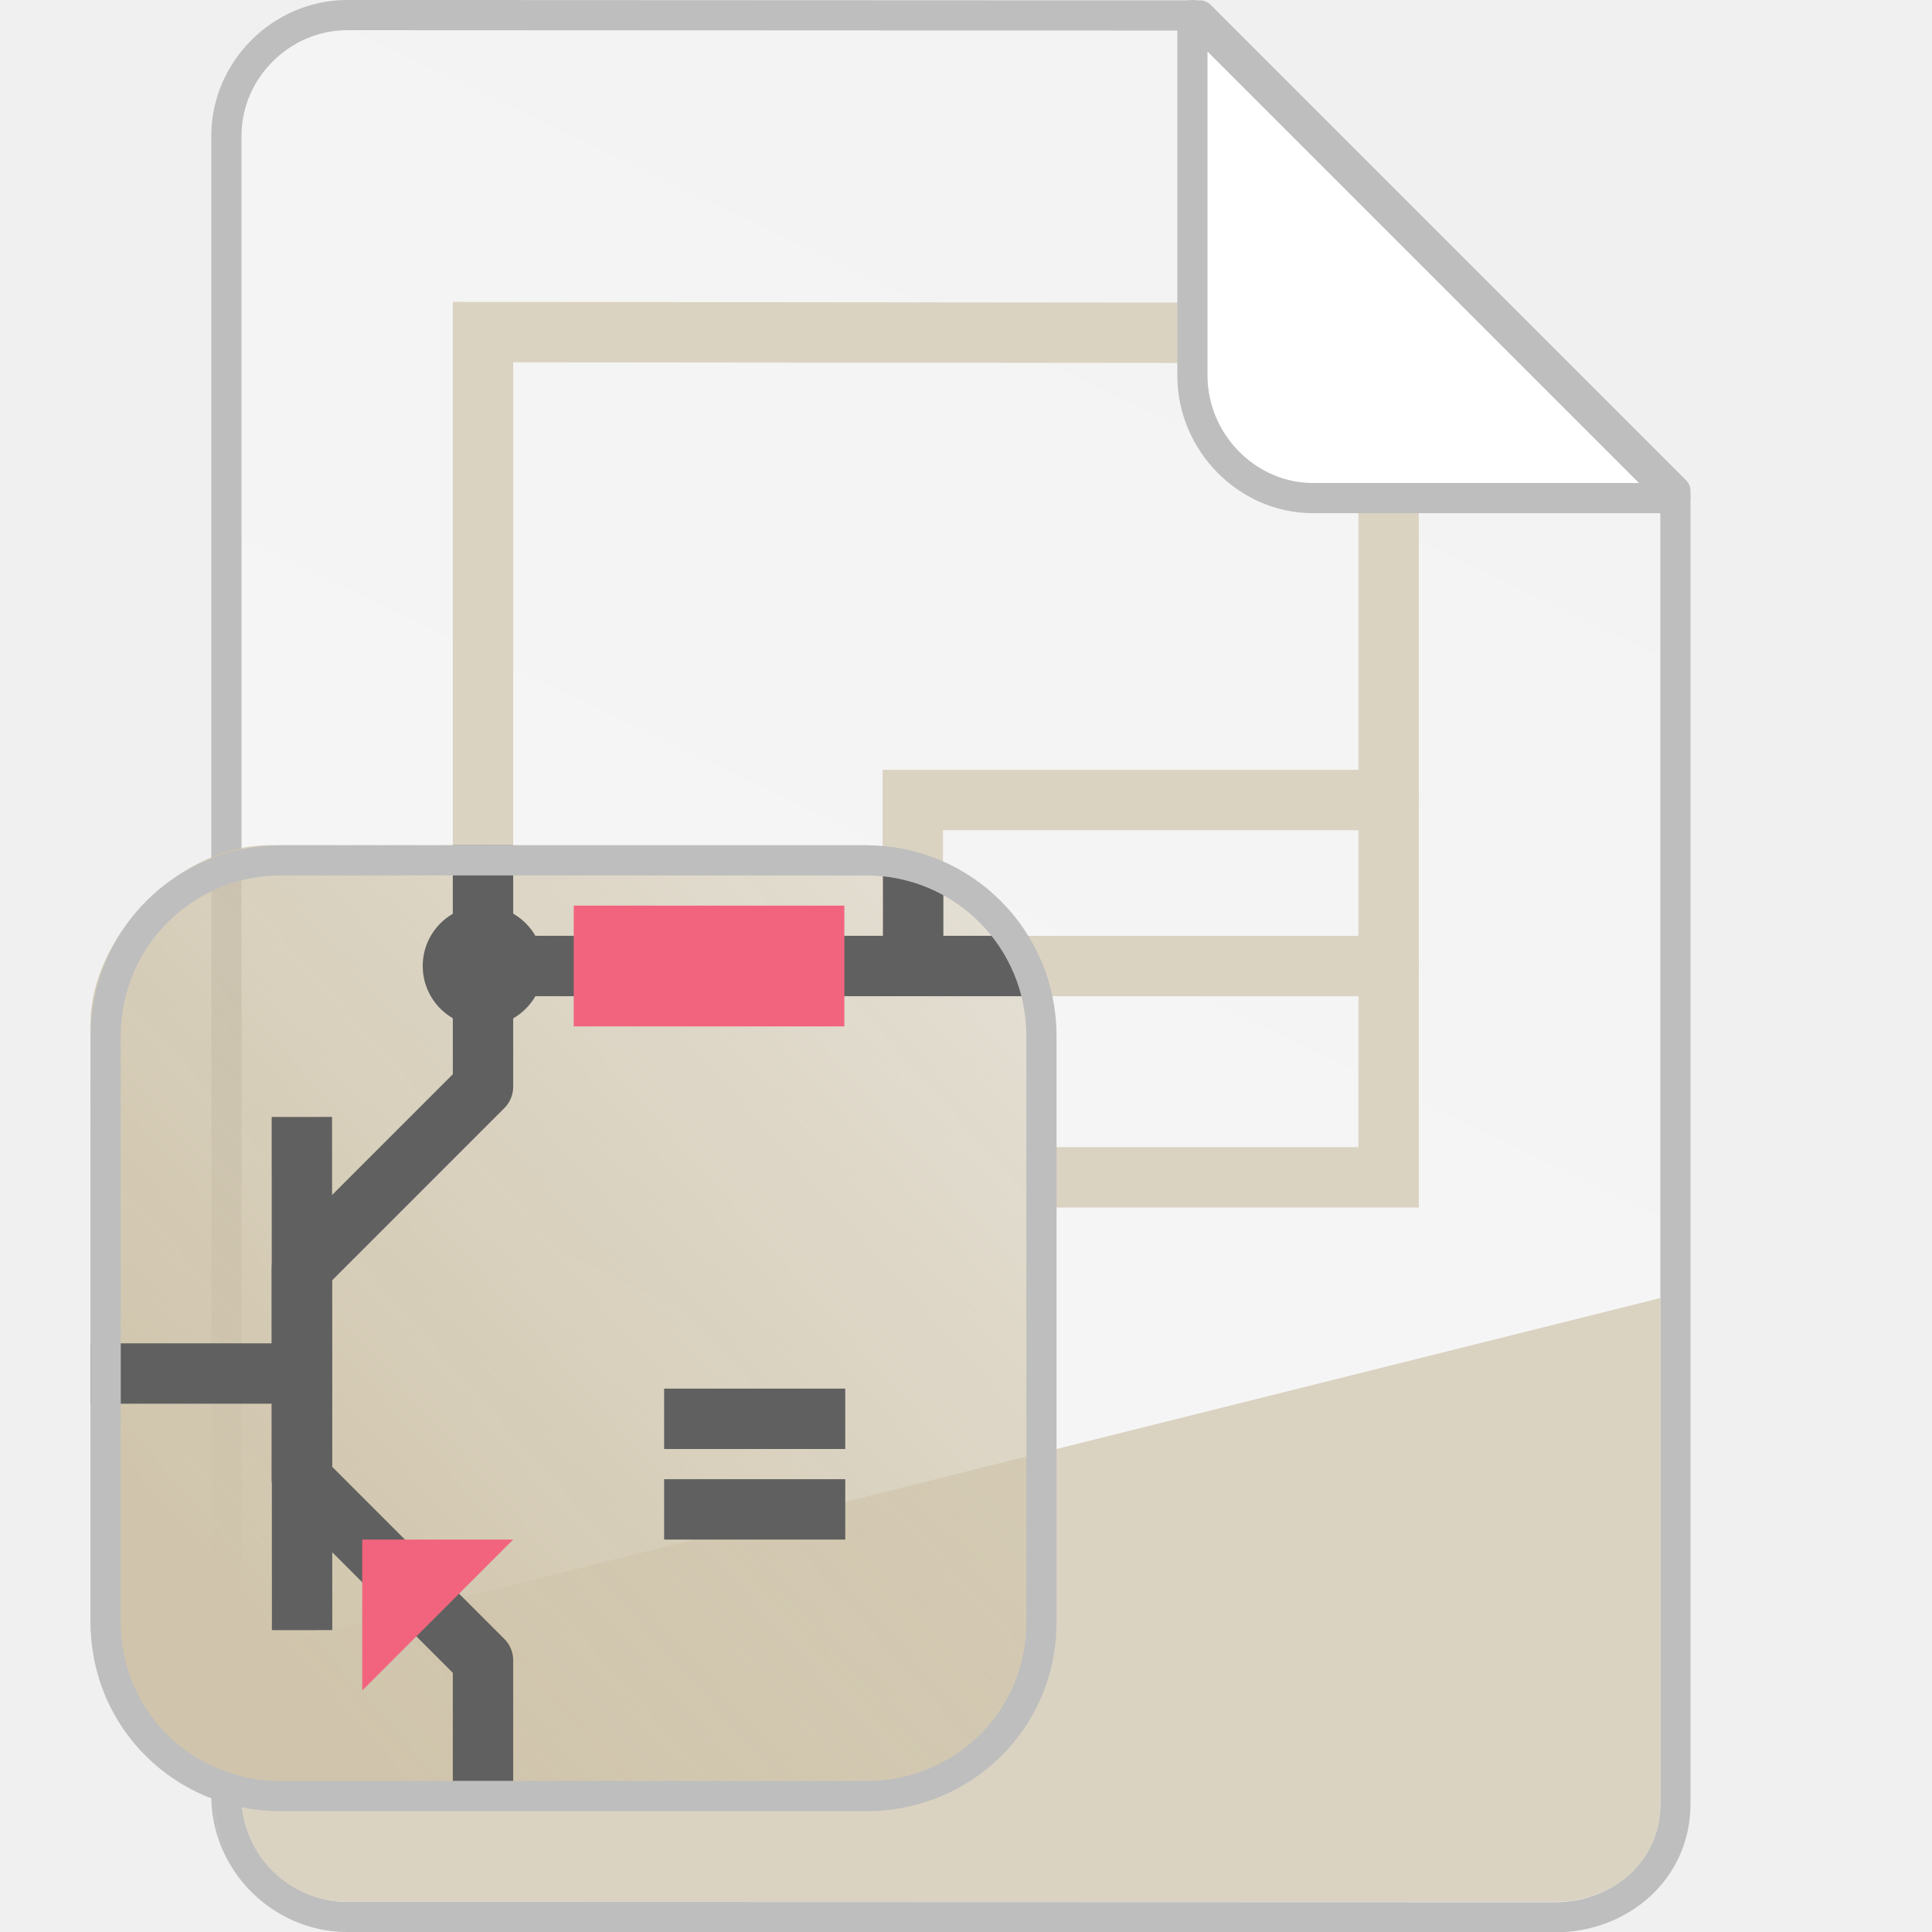
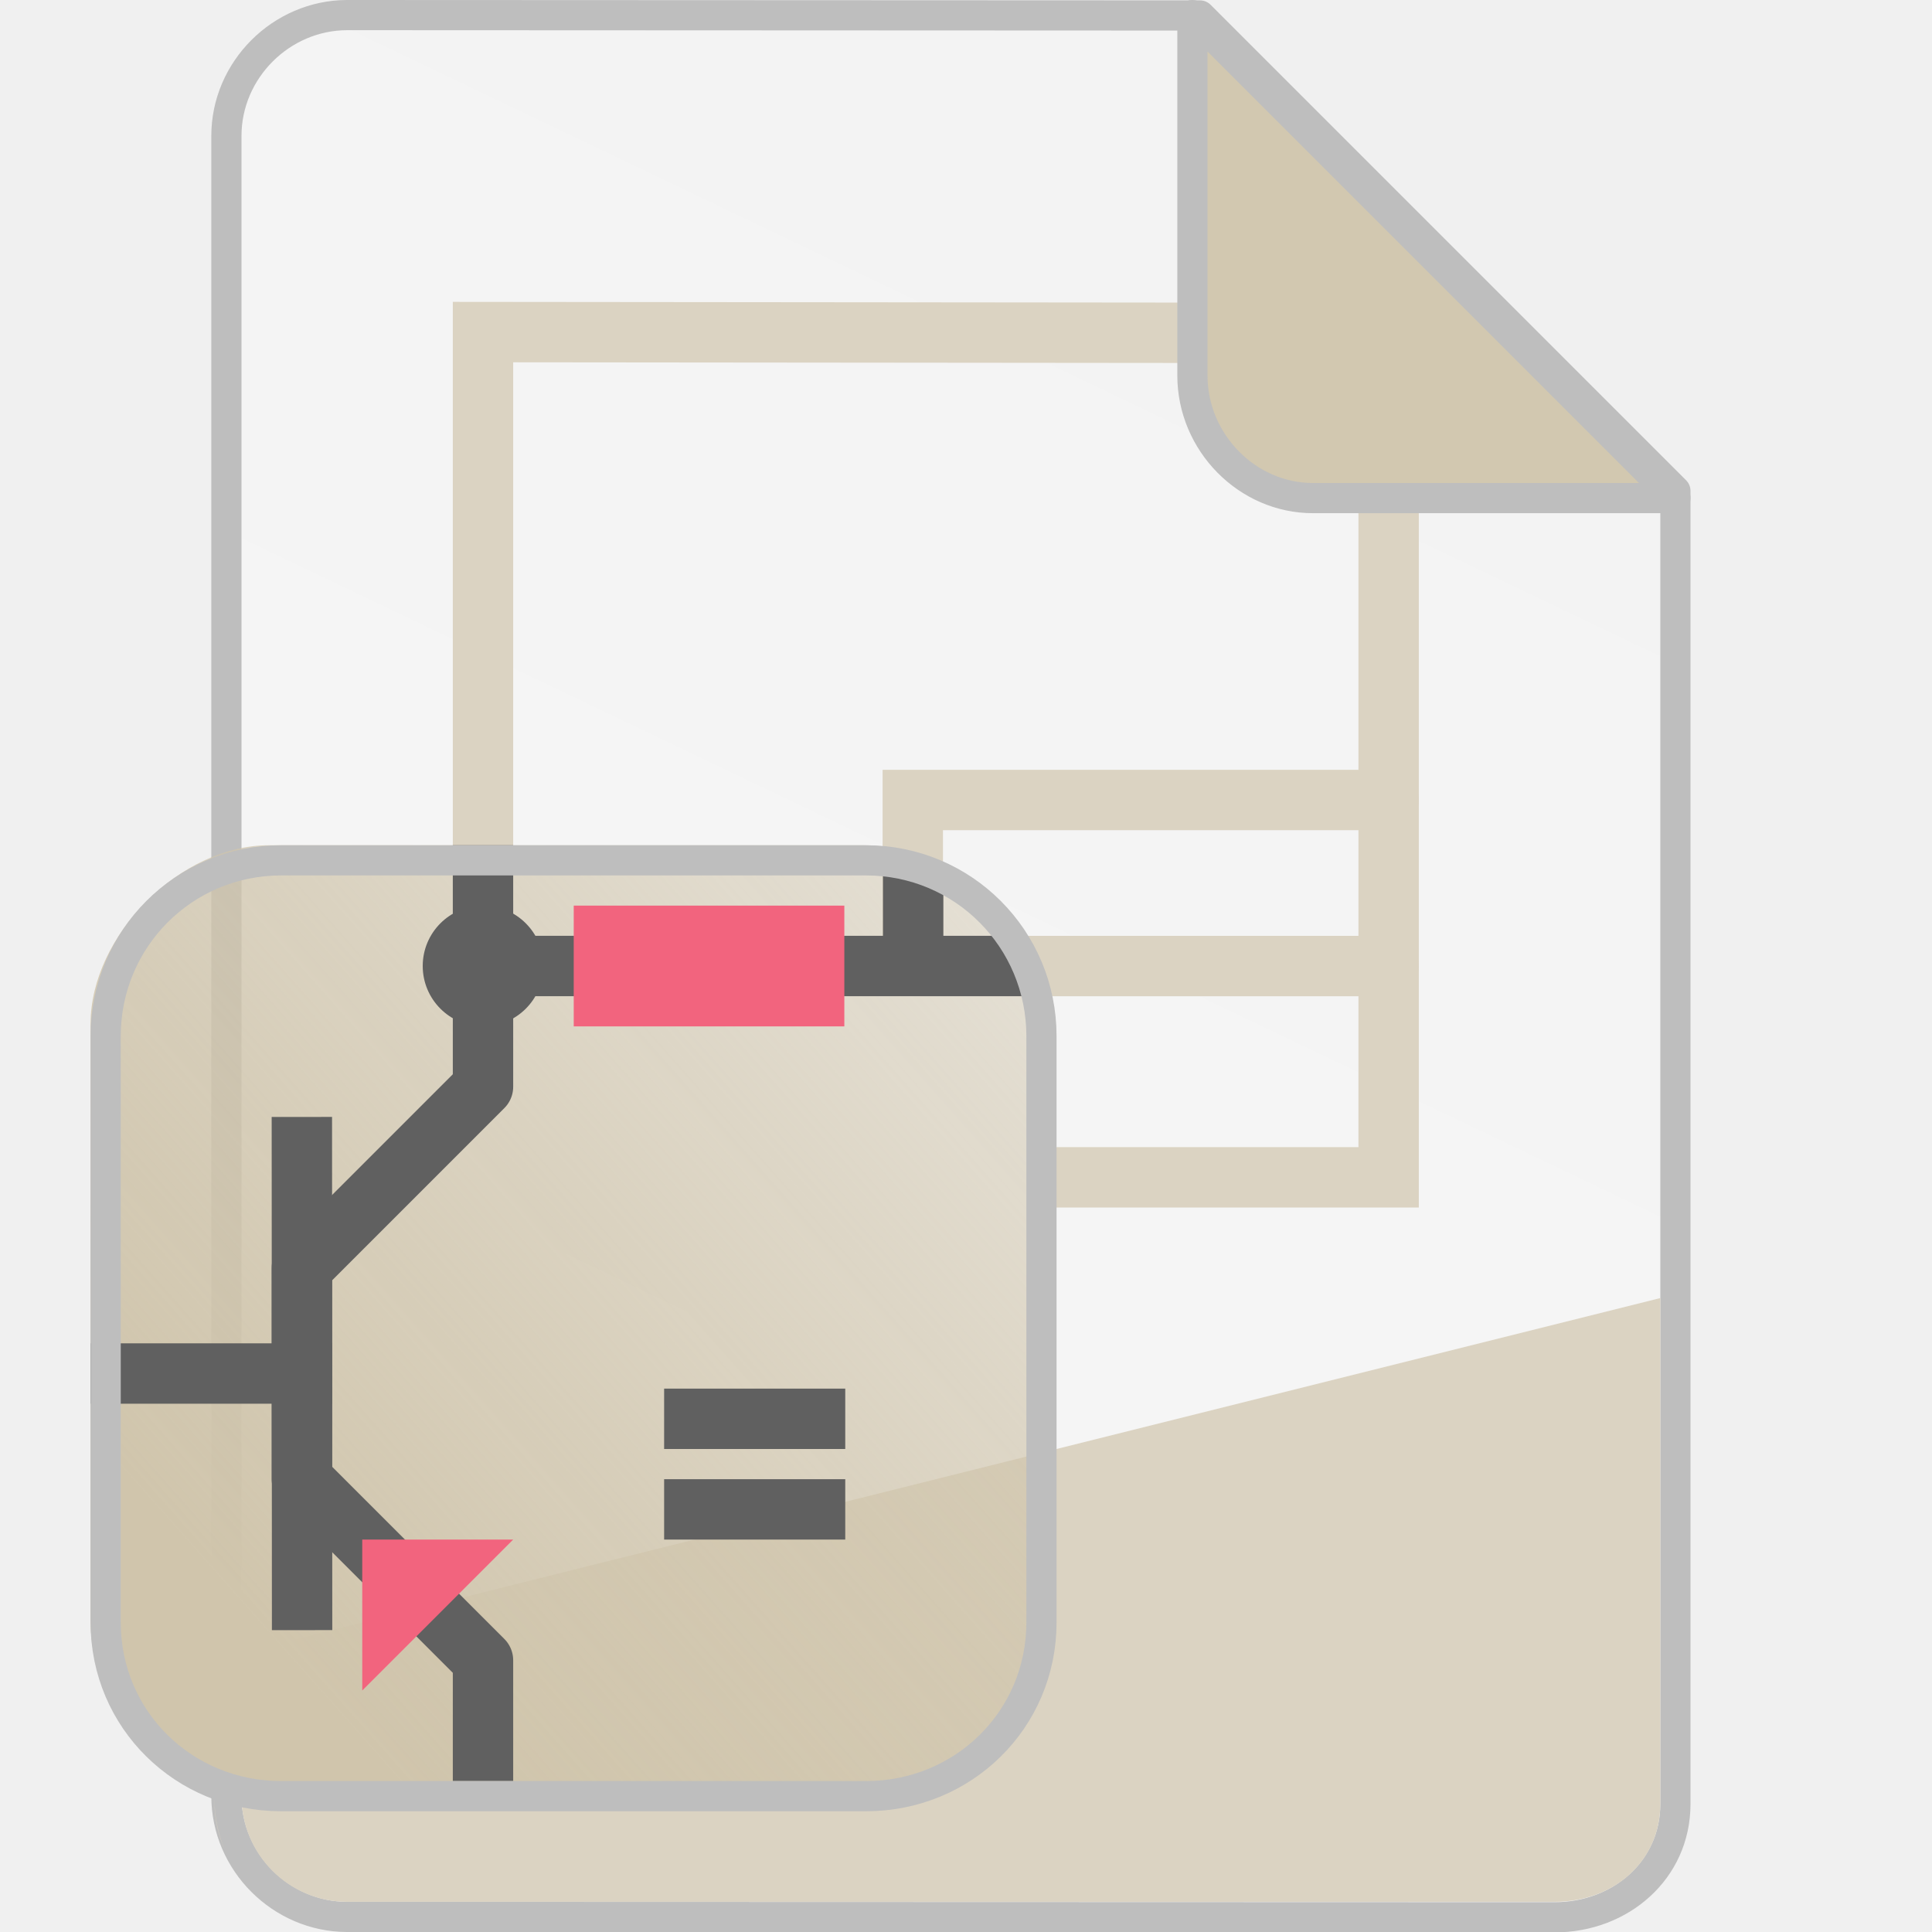
<svg xmlns="http://www.w3.org/2000/svg" xmlns:xlink="http://www.w3.org/1999/xlink" id="Слой_1" data-name="Слой 1" viewBox="0 0 64 64" version="1.1" width="64" height="64">
  <defs id="defs159429">
    <marker style="overflow:visible" id="marker3727" refX="0" refY="0" orient="auto">
      <path transform="matrix(0.2,0,0,0.2,1.48,0.2)" style="fill:#c9ddc9;fill-opacity:1;fill-rule:evenodd;stroke:#c9ddc9;stroke-width:1pt;stroke-opacity:1" d="m -2.5,-1 c 0,2.76 -2.24,5 -5,5 -2.76,0 -5,-2.24 -5,-5 0,-2.76 2.24,-5 5,-5 2.76,0 5,2.24 5,5 z" id="path3725" />
    </marker>
    <style id="style159427">.cls-1{fill:#1a81c4;}</style>
    <linearGradient xlink:href="#radialGradient1350" id="linearGradient5941" gradientUnits="userSpaceOnUse" gradientTransform="matrix(3.72454,0,0,3.72454,365.2063,282.4442)" x1="-160.867" y1="118.533" x2="-67.733" y2="-76.2" />
    <radialGradient id="radialGradient1350" cx="50.009" cy="23.272" r="28.023" gradientTransform="matrix(0,-0.4596185,0.818261,0,80.07145,-81.23916)" gradientUnits="userSpaceOnUse">
      <stop offset="0" stop-color="#2b4bed" id="stop1346" style="stop-color:#ffffff;stop-opacity:1" />
      <stop offset="1" stop-color="#2b2fb7" id="stop1348" style="stop-color:#f3f3f3;stop-opacity:1" />
    </radialGradient>
    <radialGradient id="radialGradient1350-3" cx="50.009" cy="23.272" r="28.023" gradientTransform="matrix(0,-0.4596185,0.818261,0,80.07145,-81.23916)" gradientUnits="userSpaceOnUse">
      <stop offset="0" stop-color="#2b4bed" id="stop1346-6" style="stop-color:#ffffff;stop-opacity:1" />
      <stop offset="1" stop-color="#2b2fb7" id="stop1348-7" style="stop-color:#f3f3f3;stop-opacity:1" />
    </radialGradient>
    <clipPath clipPathUnits="userSpaceOnUse" id="clipPath1720">
      <rect style="fill:none;fill-opacity:1;stroke:#333333;stroke-width:2;stroke-linecap:round;stroke-linejoin:round;stroke-miterlimit:4;stroke-dasharray:none;stroke-opacity:1" id="rect1722" width="16" height="16" x="8" y="5" ry="2.656" />
    </clipPath>
    <clipPath clipPathUnits="userSpaceOnUse" id="clipPath2395">
      <rect style="fill:none;fill-opacity:1;stroke:#333333;stroke-width:2;stroke-linecap:round;stroke-linejoin:round;stroke-miterlimit:4;stroke-dasharray:none;stroke-opacity:1" id="rect2393" width="16" height="16" x="8" y="5" ry="2.656" />
    </clipPath>
    <radialGradient id="radialGradient1350-5" cx="50.009" cy="23.272" r="28.023" gradientTransform="matrix(0,-0.4596185,0.818261,0,80.07145,-81.23916)" gradientUnits="userSpaceOnUse">
      <stop offset="0" stop-color="#2b4bed" id="stop1346-3" style="stop-color:#ffffff;stop-opacity:1" />
      <stop offset="1" stop-color="#2b2fb7" id="stop1348-5" style="stop-color:#f3f3f3;stop-opacity:1" />
    </radialGradient>
    <radialGradient id="radialGradient2461" cx="50.009" cy="23.272" r="28.023" gradientTransform="matrix(0,-0.4596185,0.818261,0,80.07145,-81.23916)" gradientUnits="userSpaceOnUse">
      <stop offset="0" stop-color="#2b4bed" id="stop2457" style="stop-color:#ffffff;stop-opacity:1" />
      <stop offset="1" stop-color="#2b2fb7" id="stop2459" style="stop-color:#f3f3f3;stop-opacity:1" />
    </radialGradient>
    <clipPath clipPathUnits="userSpaceOnUse" id="clipPath1720-0">
      <rect style="fill:none;fill-opacity:1;stroke:#333333;stroke-width:2;stroke-linecap:round;stroke-linejoin:round;stroke-miterlimit:4;stroke-dasharray:none;stroke-opacity:1" id="rect1722-9" width="16" height="16" x="8" y="5" ry="2.656" />
    </clipPath>
    <clipPath clipPathUnits="userSpaceOnUse" id="clipPath2473">
      <rect style="fill:none;fill-opacity:1;stroke:#333333;stroke-width:2;stroke-linecap:round;stroke-linejoin:round;stroke-miterlimit:4;stroke-dasharray:none;stroke-opacity:1" id="rect2471" width="16" height="16" x="8" y="5" ry="2.656" />
    </clipPath>
    <radialGradient id="radialGradient1350-7" cx="50.009" cy="23.272" r="28.023" gradientTransform="matrix(0,-0.4596185,0.818261,0,80.07145,-81.23916)" gradientUnits="userSpaceOnUse">
      <stop offset="0" stop-color="#2b4bed" id="stop1346-36" style="stop-color:#ffffff;stop-opacity:1" />
      <stop offset="1" stop-color="#2b2fb7" id="stop1348-1" style="stop-color:#f3f3f3;stop-opacity:1" />
    </radialGradient>
    <radialGradient id="radialGradient2612" cx="50.009" cy="23.272" r="28.023" gradientTransform="matrix(0,-0.4596185,0.818261,0,80.07145,-81.23916)" gradientUnits="userSpaceOnUse">
      <stop offset="0" stop-color="#2b4bed" id="stop2608" style="stop-color:#ffffff;stop-opacity:1" />
      <stop offset="1" stop-color="#2b2fb7" id="stop2610" style="stop-color:#f3f3f3;stop-opacity:1" />
    </radialGradient>
    <clipPath clipPathUnits="userSpaceOnUse" id="clipPath1720-7">
      <rect style="fill:none;fill-opacity:1;stroke:#333333;stroke-width:2;stroke-linecap:round;stroke-linejoin:round;stroke-miterlimit:4;stroke-dasharray:none;stroke-opacity:1" id="rect1722-8" width="16" height="16" x="8" y="5" ry="2.656" />
    </clipPath>
    <clipPath clipPathUnits="userSpaceOnUse" id="clipPath2624">
      <rect style="fill:none;fill-opacity:1;stroke:#333333;stroke-width:2;stroke-linecap:round;stroke-linejoin:round;stroke-miterlimit:4;stroke-dasharray:none;stroke-opacity:1" id="rect2622" width="16" height="16" x="8" y="5" ry="2.656" />
    </clipPath>
    <radialGradient id="radialGradient1350-36" cx="50.009" cy="23.272" r="28.023" gradientTransform="matrix(0,-0.4596185,0.818261,0,80.07145,-81.23916)" gradientUnits="userSpaceOnUse">
      <stop offset="0" stop-color="#2b4bed" id="stop1346-7" style="stop-color:#ffffff;stop-opacity:1" />
      <stop offset="1" stop-color="#2b2fb7" id="stop1348-53" style="stop-color:#f3f3f3;stop-opacity:1" />
    </radialGradient>
    <linearGradient id="linearGradient5976">
      <stop style="stop-color:#d0c5ac;stop-opacity:1;" offset="0" id="stop5972" />
      <stop style="stop-color:#d0c5ac;stop-opacity:0;" offset="1" id="stop5974" />
    </linearGradient>
    <linearGradient xlink:href="#linearGradient5976" id="linearGradient1260" gradientUnits="userSpaceOnUse" gradientTransform="matrix(3.626218,0,0,3.746458,361.1039,599.6952)" x1="-93.133" y1="-105.833" x2="-42.333" y2="-152.4" />
  </defs>
  <g id="g937" transform="scale(0.25)">
    <path id="path5939" style="fill:url(#linearGradient5941);fill-opacity:1;stroke:#bebebe;stroke-width:4;stroke-linecap:square;stroke-linejoin:round;stroke-miterlimit:4;stroke-dasharray:none;stroke-dashoffset:0;stroke-opacity:1;paint-order:normal" d="m 46,2 113,0.05 63,63 V 239.05 c 0,8.735 -7.265,15.003 -16,15 L 46,254 c -8.735,-0.003 -16,-7.265 -16,-16 V 18 C 30,9.265 37.265,2.011 46,2 Z" />
    <path id="path5956" style="fill:#dbd3c2;fill-opacity:1;stroke:none;stroke-width:0.745;stroke-linecap:square;stroke-linejoin:round;stroke-miterlimit:4;stroke-dasharray:none;stroke-dashoffset:0;stroke-opacity:1;paint-order:normal" d="M 220,172 32,219 v 19 c 0,7.736 6.265,14 14,14 h 160 c 7.735,0 14,-5.264 14,-13 z M 28.424,238.371 v 0.371 c 0,2.267 0.492,4.407 1.346,6.351 -0.858,-2.073 -1.346,-4.339 -1.346,-6.722 z" />
    <path style="fill:none;stroke:#dbd3c2;stroke-width:8;stroke-linecap:square;stroke-miterlimit:4;stroke-dasharray:none;stroke-opacity:1;paint-order:fill markers stroke" d="M 64.001,117.983 64,44.004 184,44.119 V 156 H 140.299" id="path880" />
    <path style="color:#000000;font-style:normal;font-variant:normal;font-weight:normal;font-stretch:normal;font-size:medium;line-height:normal;font-family:sans-serif;font-variant-ligatures:normal;font-variant-position:normal;font-variant-caps:normal;font-variant-numeric:normal;font-variant-alternates:normal;font-variant-east-asian:normal;font-feature-settings:normal;font-variation-settings:normal;text-indent:0;text-align:start;text-decoration:none;text-decoration-line:none;text-decoration-style:solid;text-decoration-color:#000000;letter-spacing:normal;word-spacing:normal;text-transform:none;writing-mode:lr-tb;direction:ltr;text-orientation:mixed;dominant-baseline:auto;baseline-shift:baseline;text-anchor:start;white-space:normal;shape-padding:0;shape-margin:0;inline-size:0;clip-rule:nonzero;display:inline;overflow:visible;visibility:visible;isolation:auto;mix-blend-mode:normal;color-interpolation:sRGB;color-interpolation-filters:linearRGB;solid-color:#000000;solid-opacity:1;vector-effect:none;fill:#000000;fill-opacity:0;fill-rule:nonzero;stroke:none;stroke-width:5.214;stroke-linecap:round;stroke-linejoin:miter;stroke-miterlimit:4;stroke-dasharray:none;stroke-dashoffset:0;stroke-opacity:1;paint-order:fill markers stroke;color-rendering:auto;image-rendering:auto;shape-rendering:auto;text-rendering:auto;enable-background:accumulate;stop-color:#000000" d="m 107.018,43.577 h 59.127 c 1.092,0 1.971,0.879 1.971,1.971 v 27.593 c 0,1.092 -0.879,1.971 -1.971,1.971 h -59.127 c -1.092,0 -1.971,-0.879 -1.971,-1.971 V 45.548 c 0,-1.092 0.879,-1.971 1.971,-1.971 z" id="path6035" />
-     <path id="path5943" style="fill:#ffffff;fill-opacity:1;stroke:#bebebe;stroke-width:4;stroke-linecap:square;stroke-linejoin:round;stroke-miterlimit:4;stroke-dasharray:none;stroke-dashoffset:0;stroke-opacity:1;paint-order:normal" d="m 158,2 v 47.746 c 0,8.874 7.265,16.267 16,16.254 h 48 z" />
+     <path id="path5943" style="fill:#d2c8b0;fill-opacity:1;stroke:#bebebe;stroke-width:4;stroke-linecap:square;stroke-linejoin:round;stroke-miterlimit:4;stroke-dasharray:none;stroke-dashoffset:0;stroke-opacity:1;paint-order:normal" d="m 158,2 v 47.746 c 0,8.874 7.265,16.267 16,16.254 h 48 z" />
    <path style="fill:none;stroke:#dbd3c2;stroke-width:8;stroke-linecap:round;stroke-miterlimit:4;stroke-dasharray:none;stroke-opacity:1;paint-order:fill markers stroke" d="m 184,106.004 h -63.051 v 20" id="path3265" />
    <path style="fill:none;stroke:#dbd3c2;stroke-width:8;stroke-linecap:round;stroke-miterlimit:4;stroke-dasharray:none;stroke-opacity:1;paint-order:fill markers stroke" d="M 184,128.004 H 121.966" id="path1203" />
    <g id="g34146">
      <path style="color:#000000;font-style:normal;font-variant:normal;font-weight:normal;font-stretch:normal;font-size:medium;line-height:normal;font-family:sans-serif;font-variant-ligatures:normal;font-variant-position:normal;font-variant-caps:normal;font-variant-numeric:normal;font-variant-alternates:normal;font-variant-east-asian:normal;font-feature-settings:normal;font-variation-settings:normal;text-indent:0;text-align:start;text-decoration:none;text-decoration-line:none;text-decoration-style:solid;text-decoration-color:#000000;letter-spacing:normal;word-spacing:normal;text-transform:none;writing-mode:lr-tb;direction:ltr;text-orientation:mixed;dominant-baseline:auto;baseline-shift:baseline;text-anchor:start;white-space:normal;shape-padding:0;shape-margin:0;inline-size:0;clip-rule:nonzero;display:inline;overflow:visible;visibility:visible;isolation:auto;mix-blend-mode:normal;color-interpolation:sRGB;color-interpolation-filters:linearRGB;solid-color:#000000;solid-opacity:1;vector-effect:none;fill:url(#linearGradient1260);fill-opacity:1;fill-rule:nonzero;stroke:none;stroke-width:2.014;stroke-linecap:square;stroke-linejoin:round;stroke-miterlimit:4;stroke-dasharray:none;stroke-dashoffset:0;stroke-opacity:1;paint-order:markers stroke fill;color-rendering:auto;image-rendering:auto;shape-rendering:auto;text-rendering:auto;enable-background:accumulate;stop-color:#000000" d="M 35.625,112 H 114.375 c 13.088,0 23.625,10.559 23.625,23.676 V 214.594 C 138,227.711 127.463,238 114.375,238 H 35.625 C 22.537,238 12,227.711 12,214.594 V 135.676 C 12,124 23.848,112 35.625,112 Z" id="path1600" />
      <path style="fill:#dbd3c2;fill-opacity:1;stroke:#606060;stroke-width:8;stroke-linecap:square;stroke-linejoin:round;stroke-miterlimit:4;stroke-dasharray:none;stroke-opacity:1;paint-order:fill markers stroke" d="M 108,188 H 92" id="path1205" />
      <path style="fill:#dbd3c2;fill-opacity:1;stroke:#606060;stroke-width:8;stroke-linecap:square;stroke-linejoin:round;stroke-miterlimit:4;stroke-dasharray:none;stroke-opacity:1;paint-order:fill markers stroke" d="M 108,200 H 92" id="path1207" />
      <path id="path1608" style="color:#000000;font-style:normal;font-variant:normal;font-weight:normal;font-stretch:normal;font-size:medium;line-height:normal;font-family:sans-serif;font-variant-ligatures:normal;font-variant-position:normal;font-variant-caps:normal;font-variant-numeric:normal;font-variant-alternates:normal;font-variant-east-asian:normal;font-feature-settings:normal;font-variation-settings:normal;text-indent:0;text-align:start;text-decoration:none;text-decoration-line:none;text-decoration-style:solid;text-decoration-color:#000000;letter-spacing:normal;word-spacing:normal;text-transform:none;writing-mode:lr-tb;direction:ltr;text-orientation:mixed;dominant-baseline:auto;baseline-shift:baseline;text-anchor:start;white-space:normal;shape-padding:0;shape-margin:0;inline-size:0;clip-rule:nonzero;display:inline;overflow:visible;visibility:visible;isolation:auto;mix-blend-mode:normal;color-interpolation:sRGB;color-interpolation-filters:linearRGB;solid-color:#000000;solid-opacity:1;vector-effect:none;fill:#606060;fill-opacity:1;fill-rule:nonzero;stroke:none;stroke-linecap:square;stroke-linejoin:round;stroke-miterlimit:4;stroke-dasharray:none;stroke-dashoffset:0;stroke-opacity:1;paint-order:fill markers stroke;color-rendering:auto;image-rendering:auto;shape-rendering:auto;text-rendering:auto;enable-background:accumulate;stop-color:#000000" d="M 117,112.43 V 130 h 8 v -14.424 c -2.406,-1.508 -5.106,-2.591 -8,-3.146 z" />
      <path id="path1614" style="color:#000000;font-style:normal;font-variant:normal;font-weight:normal;font-stretch:normal;font-size:medium;line-height:normal;font-family:sans-serif;font-variant-ligatures:normal;font-variant-position:normal;font-variant-caps:normal;font-variant-numeric:normal;font-variant-alternates:normal;font-variant-east-asian:normal;font-feature-settings:normal;font-variation-settings:normal;text-indent:0;text-align:start;text-decoration:none;text-decoration-line:none;text-decoration-style:solid;text-decoration-color:#000000;letter-spacing:normal;word-spacing:normal;text-transform:none;writing-mode:lr-tb;direction:ltr;text-orientation:mixed;dominant-baseline:auto;baseline-shift:baseline;text-anchor:start;white-space:normal;shape-padding:0;shape-margin:0;inline-size:0;clip-rule:nonzero;display:inline;overflow:visible;visibility:visible;isolation:auto;mix-blend-mode:normal;color-interpolation:sRGB;color-interpolation-filters:linearRGB;solid-color:#000000;solid-opacity:1;vector-effect:none;fill:#606060;fill-opacity:1;fill-rule:nonzero;stroke:none;stroke-linecap:square;stroke-linejoin:round;stroke-miterlimit:4;stroke-dasharray:none;stroke-dashoffset:0;stroke-opacity:1;paint-order:fill markers stroke;color-rendering:auto;image-rendering:auto;shape-rendering:auto;text-rendering:auto;enable-background:accumulate;stop-color:#000000" d="m 60.729,124 v 8 h 4 H 135 h 2 c -0.176,-2.835 -0.849,-5.53 -1.936,-8 H 64.729 Z" />
      <path style="fill:#dbd3c2;fill-opacity:1;stroke:#f2647e;stroke-width:16;stroke-linecap:square;stroke-linejoin:round;stroke-miterlimit:4;stroke-dasharray:none;stroke-opacity:1;paint-order:fill markers stroke" d="M 103.879,128 H 84.022" id="path1209" />
      <circle style="fill:#606060;fill-opacity:1;stroke:#bebebe;stroke-width:0;stroke-linecap:square;stroke-linejoin:round;stroke-miterlimit:4;stroke-dasharray:none;stroke-opacity:1;paint-order:fill markers stroke" id="path1587" cx="64.013" cy="128" r="8" />
      <path style="fill:none;fill-opacity:1;stroke:#606060;stroke-width:8;stroke-linecap:square;stroke-linejoin:round;stroke-miterlimit:4;stroke-dasharray:none;stroke-opacity:1;paint-order:fill markers stroke" d="m 64,116 v 28 l -24,24 v 28 l 24,24 v 12" id="path1589" />
      <path style="fill:#f2647e;fill-opacity:1;stroke:#606060;stroke-width:8;stroke-linecap:square;stroke-linejoin:round;stroke-miterlimit:4;stroke-dasharray:none;stroke-opacity:1;paint-order:fill markers stroke" d="m 40,152 0.027,60" id="path1591" />
      <path style="fill:#f2647e;fill-opacity:1;stroke:#606060;stroke-width:8;stroke-linecap:square;stroke-linejoin:round;stroke-miterlimit:4;stroke-dasharray:none;stroke-opacity:1;paint-order:fill markers stroke" d="M 16,182 H 40" id="path1593" />
      <path style="fill:#f2647e;fill-opacity:1;stroke:none;stroke-width:12;stroke-linecap:square;stroke-linejoin:round;stroke-miterlimit:4;stroke-dasharray:none;stroke-opacity:1;paint-order:fill markers stroke" d="M 68,204 H 48 v 20 z" id="path1211" />
      <path style="color:#000000;font-style:normal;font-variant:normal;font-weight:normal;font-stretch:normal;font-size:medium;line-height:normal;font-family:sans-serif;font-variant-ligatures:normal;font-variant-position:normal;font-variant-caps:normal;font-variant-numeric:normal;font-variant-alternates:normal;font-variant-east-asian:normal;font-feature-settings:normal;font-variation-settings:normal;text-indent:0;text-align:start;text-decoration:none;text-decoration-line:none;text-decoration-style:solid;text-decoration-color:#000000;letter-spacing:normal;word-spacing:normal;text-transform:none;writing-mode:lr-tb;direction:ltr;text-orientation:mixed;dominant-baseline:auto;baseline-shift:baseline;text-anchor:start;white-space:normal;shape-padding:0;shape-margin:0;inline-size:0;clip-rule:nonzero;display:inline;overflow:visible;visibility:visible;isolation:auto;mix-blend-mode:normal;color-interpolation:sRGB;color-interpolation-filters:linearRGB;solid-color:#000000;solid-opacity:1;fill:none;fill-opacity:1;fill-rule:nonzero;stroke:#bebebe;stroke-width:4;stroke-linecap:square;stroke-linejoin:round;stroke-miterlimit:4;stroke-dasharray:none;stroke-dashoffset:0;stroke-opacity:1;paint-order:markers stroke fill;color-rendering:auto;image-rendering:auto;shape-rendering:auto;text-rendering:auto;enable-background:accumulate;stop-color:#000000" d="M 37.25,114 H 114.75 C 127.63,114 138,124.392 138,137.3 v 77.666 C 138,227.874 127.63,238 114.75,238 H 37.25 C 24.37,238 14,227.874 14,214.966 V 137.3 C 14,124.392 24.37,114 37.25,114 Z" id="path1630" />
    </g>
  </g>
</svg>
